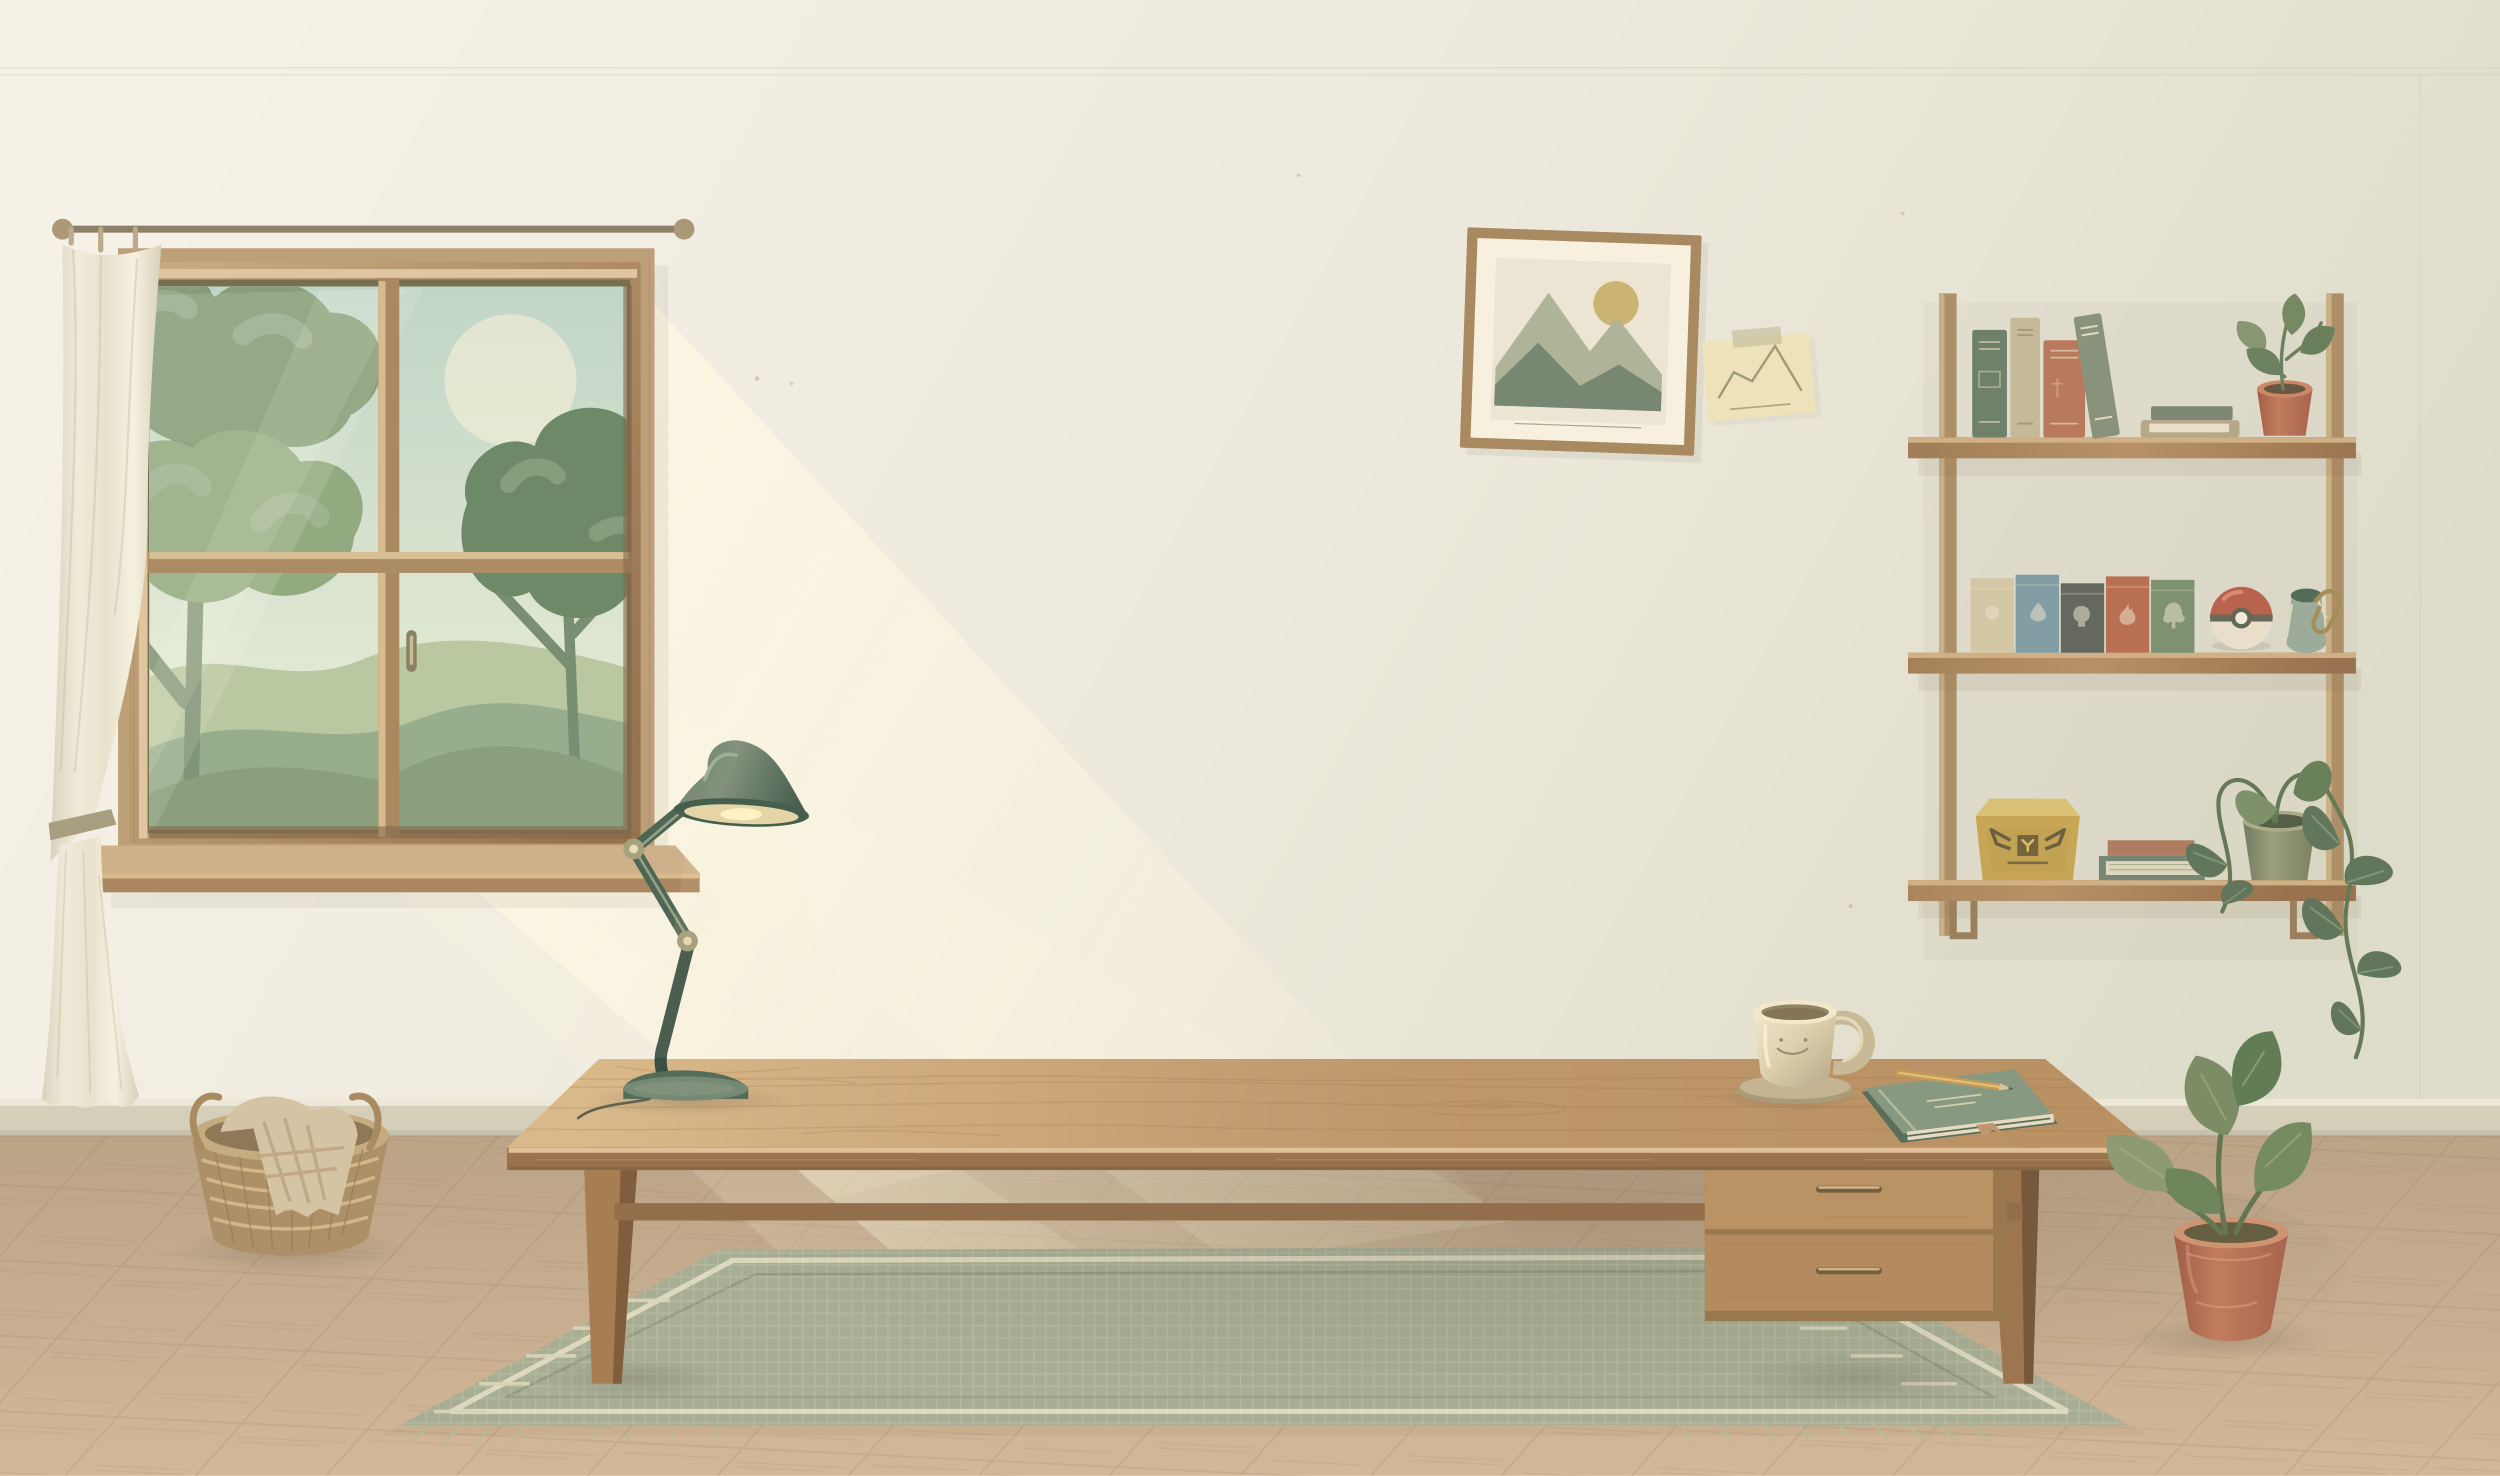
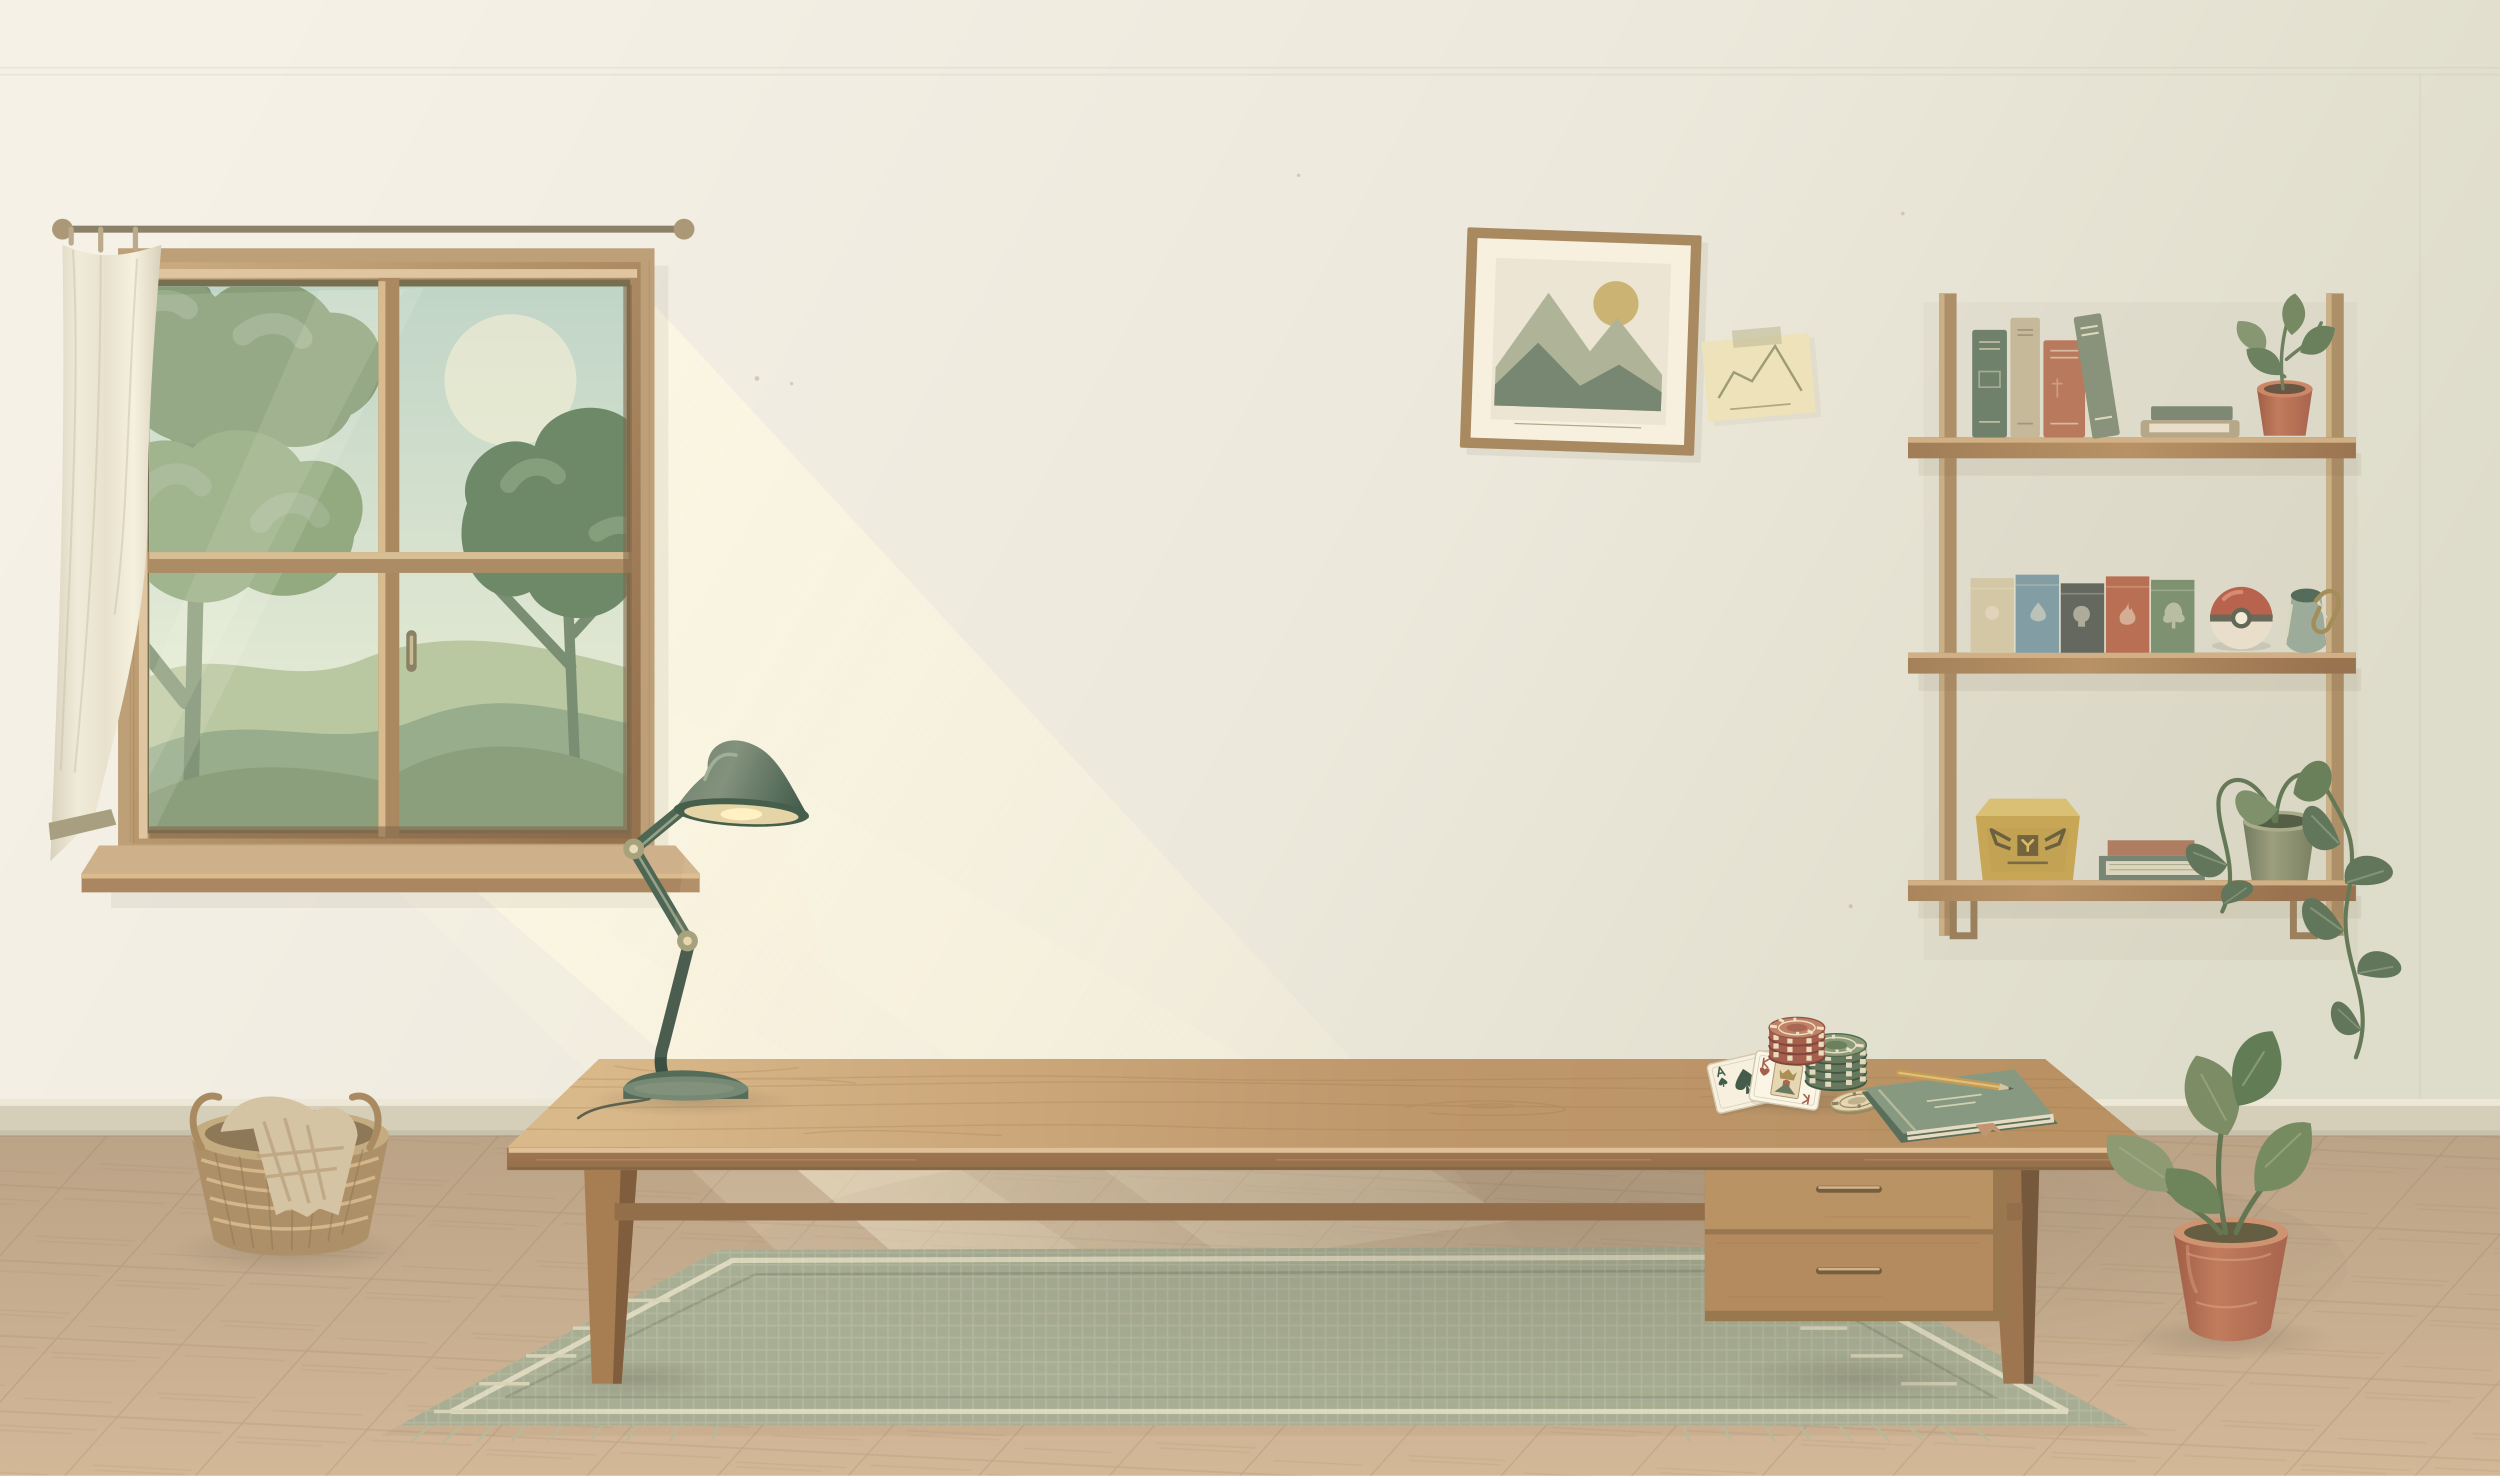
<svg xmlns="http://www.w3.org/2000/svg" viewBox="0 0 1440 850" fill="none">
  <defs>
    <linearGradient id="wall" x1="112" y1="50" x2="1230" y2="675" gradientUnits="userSpaceOnUse">
      <stop stop-color="#F5F1E7" />
      <stop offset=".58" stop-color="#ECE8DB" />
      <stop offset="1" stop-color="#DEDCCA" />
    </linearGradient>
    <linearGradient id="floor" x1="720" y1="635" x2="720" y2="850" gradientUnits="userSpaceOnUse">
      <stop stop-color="#B9A185" />
      <stop offset="1" stop-color="#D3B898" />
    </linearGradient>
    <linearGradient id="oak" x1="342" y1="603" x2="1190" y2="670" gradientUnits="userSpaceOnUse">
      <stop stop-color="#D9B88A" />
      <stop offset=".55" stop-color="#BE976B" />
      <stop offset="1" stop-color="#B99163" />
    </linearGradient>
    <linearGradient id="oakEdge" x1="750" y1="650" x2="750" y2="679" gradientUnits="userSpaceOnUse">
      <stop stop-color="#A88055" />
      <stop offset="1" stop-color="#906B47" />
    </linearGradient>
    <linearGradient id="wood" x1="0" y1="0" x2="1" y2=".2">
      <stop stop-color="#A07D57" />
      <stop offset=".48" stop-color="#B89266" />
      <stop offset="1" stop-color="#99724F" />
    </linearGradient>
    <linearGradient id="windowWood" x1="65" y1="220" x2="385" y2="400" gradientUnits="userSpaceOnUse">
      <stop stop-color="#C9AA7E" />
      <stop offset=".5" stop-color="#B39168" />
      <stop offset="1" stop-color="#96724F" />
    </linearGradient>
    <linearGradient id="sky" x1="220" y1="168" x2="220" y2="480" gradientUnits="userSpaceOnUse">
      <stop stop-color="#C1D5C7" />
      <stop offset=".52" stop-color="#D9E3CF" />
      <stop offset="1" stop-color="#EDF0DA" />
    </linearGradient>
    <linearGradient id="curtain" x1="0" y1="0" x2="1" y2="0">
      <stop stop-color="#D8D2BD" />
      <stop offset=".25" stop-color="#F0EAD9" />
      <stop offset=".5" stop-color="#E8E1CC" />
      <stop offset=".75" stop-color="#F6F0DF" />
      <stop offset="1" stop-color="#D7D1BB" />
    </linearGradient>
    <linearGradient id="sun" x1="280" y1="320" x2="914" y2="715" gradientUnits="userSpaceOnUse">
      <stop stop-color="#FFFAE3" stop-opacity=".72" />
      <stop offset="1" stop-color="#FFF9DC" stop-opacity="0" />
    </linearGradient>
    <linearGradient id="pot" x1="0" y1="0" x2="1" y2="0">
      <stop stop-color="#A15E46" />
      <stop offset=".38" stop-color="#C17C5D" />
      <stop offset="1" stop-color="#A8644D" />
    </linearGradient>
    <linearGradient id="sagePot" x1="0" y1="0" x2="1" y2="0">
      <stop stop-color="#747B60" />
      <stop offset=".4" stop-color="#9C9F7E" />
      <stop offset="1" stop-color="#787F60" />
    </linearGradient>
    <linearGradient id="lamp" x1="358" y1="437" x2="458" y2="478" gradientUnits="userSpaceOnUse">
      <stop stop-color="#607463" />
      <stop offset=".55" stop-color="#83927D" />
      <stop offset="1" stop-color="#425B4B" />
-     </linearGradient>
-     <linearGradient id="mug" x1="1011" y1="579" x2="1053" y2="622" gradientUnits="userSpaceOnUse">
-       <stop stop-color="#F2E9CE" />
-       <stop offset=".52" stop-color="#DED0AD" />
-       <stop offset="1" stop-color="#BCAF8D" />
    </linearGradient>
    <radialGradient id="ambient" cx="0" cy="0" r="1" gradientTransform="translate(920 697) scale(538 117)" gradientUnits="userSpaceOnUse">
      <stop stop-color="#554D3D" stop-opacity=".2" />
      <stop offset="1" stop-color="#554D3D" stop-opacity="0" />
    </radialGradient>
    <radialGradient id="deskShadow">
      <stop stop-color="#574E3E" stop-opacity=".23" />
      <stop offset="1" stop-color="#574E3E" stop-opacity="0" />
    </radialGradient>
    <pattern id="parquet" width="144" height="64" patternUnits="userSpaceOnUse" patternTransform="matrix(1 .05 -.58 .65 0 639)">
      <path d="M0 0H144V64H0V0ZM72 0V64" stroke="#8C7258" stroke-opacity=".22" />
      <path d="M4 12H67M6 16H55M82 42H139M86 46H138M11 52H62M79 9H137" stroke="#9B8063" stroke-opacity=".16" stroke-width="1.2" />
    </pattern>
    <pattern id="rugWeave" width="7" height="7" patternUnits="userSpaceOnUse">
      <path d="M0 .5H7M.5 0V7" stroke="#F3EBDD" stroke-opacity=".2" stroke-width=".7" />
    </pattern>
    <clipPath id="windowClip">
      <path d="M86 165H361V478H86Z" />
    </clipPath>
    <clipPath id="deskClip">
      <path d="M345 610H1178L1240 661H292L345 610Z" />
    </clipPath>
    <g id="leaf">
      <path d="M0 0C-16-21-29-19-25-5C-20 9-6 11 0 0Z" fill="#61765A" />
      <path d="M-1 0-21-10" stroke="#839376" stroke-width="1.2" />
    </g>
    <g id="book-lines" stroke="#EAE2C8" stroke-opacity=".5">
      <path d="M0 5H15M0 9H15M0 52H15" />
    </g>
  </defs>
  <path fill="url(#wall)" d="M0 0H1440V850H0Z" />
  <path d="M0 39H1440M0 43H1440" stroke="#C5C2AE" stroke-opacity=".25" />
  <path d="M1394 43V666" stroke="#C9C6B4" stroke-opacity=".3" />
  <path d="M0 648H1440V850H0Z" fill="url(#floor)" />
  <path d="M0 651H1440V850H0Z" fill="url(#parquet)" />
  <path d="M0 633H1440V654H0Z" fill="#D5CFBA" />
  <path d="M0 633H1440V637H0Z" fill="#EDE7D7" />
  <path d="M0 651H1440V655H0Z" fill="#8C876D" fill-opacity=".19" />
  <path d="m82 347 286-181 514 556-300 58L82 347Z" fill="url(#sun)" />
  <path d="m93 384 118 59 429 289-174 6L93 384Z" fill="#FFF8DD" fill-opacity=".16" />
  <path d="m238 384 122 10 512 309-163 24L238 384Z" fill="#FFF8DD" fill-opacity=".16" />
  <path d="M74 153H385V500H74Z" fill="#736850" fill-opacity=".09" />
  <path d="M68 143H377V493H68Z" fill="#BDA078" />
  <path d="M76 151H369V486H76Z" fill="url(#windowWood)" />
  <path d="M84 161H363V480H84Z" fill="#776F52" />
  <g clip-path="url(#windowClip)">
    <path d="M86 165H361V478H86Z" fill="url(#sky)" />
    <circle cx="294" cy="219" r="38" fill="#F5F1D6" fill-opacity=".61" />
    <path d="M75 396C121 365 159 399 206 381C250 362 298 366 377 389V488H75Z" fill="#BAC8A2" />
    <path d="M75 436C142 402 184 437 239 415C287 396 320 408 377 420V488H75Z" fill="#97AD8C" />
    <path d="m117 169-8 327M112 262l-44-50M113 280l55-67M107 404l-50-63M114 319l76-32" stroke="#829477" stroke-width="9" stroke-linecap="round" />
    <path d="M49 194c10-35 52-47 75-23 16-15 51-14 66 9 35 0 40 45 12 59-10 22-43 24-62 8-27 19-60 4-67-18-30 9-39-12-24-35Z" fill="#879E78" />
    <path d="M56 301c-6-32 30-58 55-43 19-19 52-9 62 8 27-5 45 20 31 43-3 30-38 42-61 29-24 19-57 5-63-12-15 3-24-10-24-25Z" fill="#93AA81" />
    <path d="M70 188c12-19 31-17 38-10M140 193c13-11 29-7 34 2M79 290c10-19 27-22 37-10M150 301c11-17 29-12 34-3" stroke="#ADBDA0" stroke-opacity=".5" stroke-width="12" stroke-linecap="round" />
    <path d="m325 294 8 191M329 384l-49-52M330 365l39-43" stroke="#798E72" stroke-width="6" stroke-linecap="round" />
    <path d="M269 290c-7-20 18-44 39-33 6-25 45-30 59-9 31-2 51 24 36 43 13 25-15 51-39 47-11 24-49 23-59 3-24 12-48-19-36-51Z" fill="#6E8968" />
    <path d="M293 279c9-14 23-11 28-5M344 307c13-9 25-3 30 4" stroke="#95AB87" stroke-width="10" stroke-linecap="round" stroke-opacity=".6" />
    <path d="M84 458c48-22 90-18 137-8 47-31 102-22 147 0v45H84Z" fill="#8B9F7D" />
    <path d="m83 170 161-4L90 476h-7V170Z" fill="#FFFEEB" fill-opacity=".12" />
    <path d="m184 167 49 0L86 447v-55l98-225Z" fill="#FFFEEB" fill-opacity=".11" />
  </g>
  <path d="M218 160H230V483H218Z" fill="#AA8961" />
  <path d="M218 162H222V482H218Z" fill="#D8BC90" />
  <path d="M85 318H364V330H85Z" fill="#AC8C64" />
  <path d="M86 318H362V322H86Z" fill="#D7BE94" />
  <path d="M81 155H367V160H81ZM80 155H85V483H80Z" fill="#DFC6A0" />
  <path d="M359 164H364V483H359ZM86 476H364V483H86Z" fill="#826849" fill-opacity=".6" />
  <path d="M57 487H389L403 503H47L57 487Z" fill="#CEB18A" />
  <path d="M47 503H403V514H47Z" fill="#AA8760" />
  <path d="M47 503H403V506H47Z" fill="#DBBB8E" />
  <path d="M64 514H386V523H64Z" fill="#665F48" fill-opacity=".08" />
  <path d="M75 150v335M77 150v335M374 150v335" stroke="#886E4E" stroke-width=".7" stroke-opacity=".23" />
  <rect x="234" y="363" width="6" height="24" rx="3" fill="#8A8264" />
  <path d="M237 367v15" stroke="#C8BD95" stroke-width="2" stroke-linecap="round" />
  <path d="M40 132H390" stroke="#8B8168" stroke-width="4" stroke-linecap="round" />
  <circle cx="36" cy="132" r="6" fill="#AB9876" />
  <circle cx="394" cy="132" r="6" fill="#AB9876" />
  <path d="M36 141c19 8 32 8 57 0-5 58-8 110-8 155 0 63-19 126-31 176L29 496c5-122 9-233 7-355Z" fill="url(#curtain)" />
  <path d="M42 144c5 77-3 205-7 300M58 147c0 95-5 197-15 298M79 149c-6 86-5 148-13 205" stroke="#C9C2AB" stroke-opacity=".5" stroke-width="1.2" />
  <path d="m28 474 36-8 3 9-38 9-1-10Z" fill="#A79F7F" />
-   <path d="M34 487c-3 44-3 93-10 146 7 7 14 0 20 4 7 4 16-5 22-1 7 4 11 0 14-5-17-56-21-108-22-149l-24 5Z" fill="url(#curtain)" />
-   <path d="m38 490-5 131M48 490l4 140M57 504l13 124" stroke="#C5BDA5" stroke-opacity=".45" />
  <path d="M41 140v-8M58 144v-12M78 143v-11" stroke="#BBAA8C" stroke-width="3" stroke-linecap="round" />
  <g transform="rotate(2 904 197)">
    <rect x="847" y="137" width="135" height="127" rx="1" fill="#514D3A" fill-opacity=".08" />
    <rect x="843" y="133" width="135" height="127" rx="1" fill="#A98960" />
    <rect x="849" y="139" width="123" height="115" fill="#F7F0DE" />
    <rect x="860" y="150" width="101" height="93" fill="#ECE5D3" />
    <circle cx="930" cy="174" r="13" fill="#CBB374" />
    <path d="m862 213 29-44 25 33 15-20 27 32v21h-96v-22Z" fill="#AFB397" />
    <path d="m862 223 24-25 25 24 22-13 25 15v11h-96v-12Z" fill="#788772" />
    <path d="M874 245H947" stroke="#B1A68B" stroke-width=".7" />
  </g>
  <g transform="rotate(-5 1004 218)">
    <path d="M985 198h62v46h-62z" fill="#AAA080" fill-opacity=".12" />
    <path d="M982 195h62v46h-62z" fill="#EEE2BA" />
    <path d="m989 228 10-14 10 6 15-19 13 27" stroke="#9D9C76" stroke-width="1.4" />
    <path d="M995 235h35" stroke="#B2A685" />
    <path d="M1000 190h28v10h-28z" fill="#BEBB97" fill-opacity=".6" />
  </g>
  <g fill="#A19577" fill-opacity=".36">
    <circle cx="436" cy="218" r="1.4" />
    <circle cx="456" cy="221" r="1" />
    <circle cx="1066" cy="522" r="1.2" />
    <circle cx="1096" cy="123" r="1.1" />
    <circle cx="748" cy="101" r="1" />
  </g>
  <path d="M1108 174h250v379h-250z" fill="#716B50" fill-opacity=".045" />
  <path d="M1117 169h10v370h-10zM1340 169h10v370h-10z" fill="#AE9068" />
  <path d="M1117 169h3v370h-3zM1340 169h3v370h-3z" fill="#CBB086" />
  <path d="M1105 261h255v13h-255zM1105 385h255v13h-255zM1105 516h255v13h-255z" fill="#755F42" fill-opacity=".09" />
  <path d="M1099 252h258v12h-258zM1099 376h258v12h-258zM1099 507h258v12h-258z" fill="url(#wood)" />
  <path d="M1099 252h258v3h-258zM1099 376h258v3h-258zM1099 507h258v3h-258z" fill="#D0B084" />
  <path d="M1125 519v20h12v-20M1321 519v20h12v-20" stroke="#9A805D" stroke-width="4" />
  <rect x="1136" y="190" width="20" height="62" rx="1.5" fill="#6F806B" />
  <rect x="1158" y="183" width="17" height="69" rx="1.5" fill="#C6B99A" />
  <rect x="1177" y="196" width="24" height="56" rx="1.5" fill="#B9795D" />
  <g transform="rotate(-9 1211 250)">
    <rect x="1205" y="181" width="16" height="71" rx="1.5" fill="#89927A" />
    <path d="M1208 188h10M1208 192h10M1208 241h10" stroke="#DDD9BE" stroke-width="1.2" />
  </g>
  <path d="M1140 197h12M1140 201h12M1140 243h12M1181 202h16M1181 206h16M1181 244h16" stroke="#E0D8B9" stroke-opacity=".7" />
  <path d="M1162 190h9M1162 193h9M1162 244h9" stroke="#887F64" stroke-opacity=".6" />
  <path d="M1140 214h12v9h-12z" stroke="#C5CAA8" stroke-opacity=".6" />
  <path d="M1185 218v11m-3-8h6" stroke="#DEC5A1" stroke-opacity=".5" />
  <rect x="1233" y="242" width="57" height="10" rx="2" fill="#B6A789" />
  <path d="M1238 244h46v5h-46" fill="#E9DFC9" />
  <rect x="1239" y="234" width="47" height="8" rx="1" fill="#7E8874" />
  <path d="m1300 224 4 27h24l4-27h-32Z" fill="url(#pot)" />
  <ellipse cx="1316" cy="224" rx="16" ry="5" fill="#CB8766" />
  <ellipse cx="1316" cy="224" rx="12" ry="3" fill="#695643" />
  <path d="M1315 224c-2-16-1-29 5-47M1316 217c-13-9-17-19-17-29M1317 207c8-7 15-10 20-21" stroke="#6E8060" stroke-width="2" stroke-linecap="round" />
  <path d="M1320 193c-8-8-7-20 2-24 8 8 8 17-2 24Z" fill="#768963" />
  <path d="M1304 203c-11-1-18-9-15-18 11-1 20 7 15 18Z" fill="#879772" />
  <path d="M1325 203c1-13 10-18 20-14-2 13-10 18-20 14Z" fill="#6A805C" />
  <path d="M1314 216c-12 1-20-6-20-15 13-3 21 4 20 15Z" fill="#6B815F" />
  <path d="M1135 333h25v43h-25z" fill="#D3C7A6" />
  <path d="M1161 331h25v45h-25z" fill="#829DA3" />
  <path d="M1187 336h25v40h-25z" fill="#65685F" />
  <path d="M1213 332h25v44h-25z" fill="#B96F54" />
  <path d="M1239 334h25v42h-25z" fill="#7E9170" />
  <path d="M1135 339h25M1161 337h25M1187 342h25M1213 338h25M1239 340h25" stroke="#F2E8C8" stroke-opacity=".25" />
  <g opacity=".56" fill="#E7DFC7">
    <circle cx="1147.5" cy="353" r="4" />
    <path d="M1174 347c-6 7-6 10 0 11 6-1 6-4 0-11Z" />
    <path d="M1199 349c-6 0-6 8-2 9v3h4v-3c4-1 4-9-2-9Z" />
    <path d="M1226 347c-1 5-6 5-5 10 0 4 9 4 9-1 0-3-2-3-2-6-1 2-2 2-2-3Z" />
    <path d="M1252 347c-3 0-6 4-5 7-3 4 1 6 4 4v4h2v-4c5 2 7-2 4-4 0-4-2-7-5-7Z" />
  </g>
  <ellipse cx="1291" cy="372" rx="17" ry="3" fill="#5D614C" fill-opacity=".15" />
  <circle cx="1291" cy="356" r="18" fill="#E8DECA" />
  <path d="M1273 356a18 18 0 0 1 36 0h-36Z" fill="#B7634E" />
  <path d="M1273 356h36" stroke="#696A59" stroke-width="4" />
  <circle cx="1291" cy="356" r="6" fill="#626756" />
  <circle cx="1291" cy="356" r="3.5" fill="#F2EBD7" />
  <path d="M1281 345c3-3 6-4 10-4" stroke="#D78C72" stroke-width="2.4" stroke-linecap="round" />
  <path d="M1320 343c4-4 12-4 17 0l3 28c-5 7-19 7-23 0l3-28Z" fill="#9DAB9A" />
  <ellipse cx="1328.5" cy="343" rx="9" ry="4" fill="#556C5B" />
  <path d="m1320 348-3 19M1335 346l5 10" stroke="#D7D8BD" stroke-width="1.7" />
  <path d="M1334 346c8-11 16-4 12 6l-5 10c-5 5-10 0-8-5l3-7" stroke="#A38D58" stroke-width="2.5" stroke-linecap="round" />
  <path d="M1138 470h60l-4 37h-52l-4-37Z" fill="#C7A655" />
  <path d="m1138 470 8-10h44l8 10h-60Z" fill="#DAC075" />
  <path d="M1144 477h48l-3 25h-42l-3-25Z" fill="#B3944E" fill-opacity=".22" />
  <path d="m1158 484-11-6 3 8 8 3m20-5 11-6-3 8-8 3" stroke="#6C6040" stroke-width="2" stroke-linejoin="round" />
  <path d="M1162 481h12v12h-12z" fill="#73643D" />
  <path d="m1165 484 3 3 3-3m-3 3v3" stroke="#DBBD66" stroke-width="1.5" stroke-linecap="round" />
  <path d="M1157 497h22" stroke="#796B44" stroke-width="1.5" stroke-linecap="round" />
  <path d="M1209 493h61v14h-61z" fill="#788675" />
  <path d="M1213 496h54v8h-54" fill="#DCD6BD" />
  <path d="M1215 498h49M1215 501h49" stroke="#ACA98E" stroke-width=".6" />
  <path d="M1214 484h50v9h-50z" fill="#AE7D62" />
  <path d="m1292 473 5 34h32l5-34h-42Z" fill="url(#sagePot)" />
  <ellipse cx="1313" cy="473" rx="21" ry="6" fill="#A8AC89" />
  <ellipse cx="1313" cy="473" rx="16" ry="4" fill="#555F46" />
  <path d="M1311 473c1-28 19-36 31-15 12 22 16 27 10 61-6 35 18 56 5 90M1310 473c-9-29-29-29-32-13-2 19 14 40 2 65" stroke="#667957" stroke-width="2.4" stroke-linecap="round" />
  <path d="M1312 466c-21-20-29-8-22 3 9 11 16 6 22-3Z" fill="#7E916A" />
  <path d="M1321 457c3-21 20-24 22-11 1 14-14 21-22 11Z" fill="#6A805A" />
  <g transform="translate(1348 486) rotate(19)">
    <use href="#leaf" />
  </g>
  <g transform="translate(1351 509) rotate(136)">
    <use href="#leaf" />
  </g>
  <g transform="translate(1350 536) rotate(9)">
    <use href="#leaf" />
  </g>
  <g transform="translate(1358 561) rotate(143) scale(.9)">
    <use href="#leaf" />
  </g>
  <g transform="translate(1360 593) rotate(16) scale(.77)">
    <use href="#leaf" />
  </g>
  <g transform="translate(1283 498) rotate(-6) scale(.9)">
    <use href="#leaf" />
  </g>
  <g transform="translate(1281 521) rotate(118) scale(.7)">
    <use href="#leaf" />
  </g>
  <path d="m408 726 637-3 193 104H219l189-101Z" fill="#736A52" fill-opacity=".08" />
  <path d="m414 720 623-2 189 103H230l184-101Z" fill="#A8AE93" />
  <path d="m422 726 607-2 162 89H260l162-87Z" stroke="#DCD8BD" stroke-width="3" />
  <path d="m435 734 583-2 131 73H291l144-71Z" stroke="#747F68" stroke-opacity=".4" stroke-width="1.5" />
  <path d="m414 720 623-2 189 103H230l184-101Z" fill="url(#rugWeave)" />
  <path d="m360 749 26 0m-56 16h29m-56 16h29m-56 16h29m-55 16h31m726-64h27m3 16h27m2 16h30m-1 16h32m-4 16h32" stroke="#D8D3B7" stroke-width="2" />
  <path d="m247 822-10 8m28-8-9 8m27-8-8 8m27-8-7 8m28-8-7 8m30-8-6 8m26-8-5 8m29-8-4 8m27-8-3 8m726-8 10 8m-28-8 9 8m-27-8 8 8m-27-8 7 8m-28-8 7 8m-30-8 6 8m-26-8 5 8m-29-8 4 8m-27-8 3 8" stroke="#B8B99B" stroke-width="1.4" stroke-linecap="round" />
  <ellipse cx="888" cy="730" rx="464" ry="82" fill="url(#ambient)" />
  <ellipse cx="1072" cy="794" rx="76" ry="15" fill="url(#deskShadow)" />
  <ellipse cx="365" cy="794" rx="55" ry="12" fill="url(#deskShadow)" />
  <path d="M336 660h32l-10 137h-17l-5-137Z" fill="#A77E52" />
  <path d="M358 660h10l-10 137h-5l5-137Z" fill="#805E3D" />
  <path d="M1145 660h30l-4 137h-17l-9-137Z" fill="#9D754E" />
  <path d="M1164 660h11l-4 137h-5l-2-137Z" fill="#76583D" />
  <path d="M354 693h811v10H354Z" fill="#926F4A" />
  <path d="M982 659h174v102H982Z" fill="#99774F" />
  <path d="M982 665h166v43H982Z" fill="#BA9364" />
  <path d="M982 711h166v44H982Z" fill="#B38B5F" />
  <path d="M988 670h152M988 716h152M995 747h89M1051 701h84" stroke="#997447" stroke-opacity=".25" stroke-width=".7" />
  <path d="M1048 685h34M1048 732h34" stroke="#765F40" stroke-width="4" stroke-linecap="round" />
  <path d="M1048 684h34M1048 731h34" stroke="#D2B388" stroke-width="1.5" stroke-linecap="round" />
  <path d="M345 610H1178L1240 661H292L345 610Z" fill="url(#oak)" />
  <g clip-path="url(#deskClip)" stroke="#967144" stroke-width=".85" opacity=".22">
    <path d="M298 621c155 3 240-4 367 0s285-3 540 1M316 626c183 1 260-5 417-2s354 5 478 2M281 638c177 1 312-6 499-2s347-1 444 3M278 650c155 3 301-5 402-1s405 0 560 3" />
    <path d="M354 614c29 6 84 4 106 1m-61 8c21-3 78-2 94 1m486 8c25-2 73-1 94 1m-39 6c24-3 82-1 100 1M463 653c36-4 84 0 114 1" />
    <path d="M809 638c29-6 80-4 91 0 12 4-49 6-77 3M843 637c17-2 28-1 29 0s-21 2-29 0" />
  </g>
  <path d="M292 661H1240V674H292V661Z" fill="url(#oakEdge)" />
  <path d="M293 661H1239V664H293Z" fill="#DFC097" />
  <path d="M293 673H1239" stroke="#775D40" stroke-width="1.2" stroke-opacity=".55" />
  <path d="M309 668h219m207 0h216m123 0h151" stroke="#BF996C" stroke-opacity=".4" />
  <ellipse cx="398" cy="634" rx="61" ry="9" fill="url(#deskShadow)" />
  <path d="M385 626c-4-6-6-15-3-24l15-59" stroke="#394F42" stroke-width="7" stroke-linecap="round" />
  <path d="m397 543-32-54 44-36" stroke="#4E6654" stroke-width="7" stroke-linecap="round" stroke-linejoin="round" />
  <path d="m396 540-30-50 40-34" stroke="#95A189" stroke-width="1.5" stroke-linecap="round" stroke-linejoin="round" />
  <circle cx="396" cy="542" r="6" fill="#9C9B76" />
  <circle cx="396" cy="542" r="2.5" fill="#E3D5A9" />
  <circle cx="365" cy="489" r="6" fill="#A7A17C" />
  <circle cx="365" cy="489" r="2.5" fill="#E8DDB9" />
  <path d="M359 627c5-14 62-14 72 0v6h-72v-6Z" fill="#556C59" />
  <ellipse cx="395" cy="627" rx="36" ry="7" fill="#768975" />
  <ellipse cx="394" cy="627" rx="29" ry="4" fill="#82917B" />
  <path d="M408 445c-3-15 11-23 26-16 14 6 21 23 32 42l-78-4c7-10 12-16 20-22Z" fill="url(#lamp)" />
  <path d="M406 449c4-12 10-16 18-14" stroke="#A1AF96" stroke-width="2" stroke-linecap="round" />
  <ellipse cx="427" cy="468" rx="39" ry="8" transform="rotate(3 427 468)" fill="#465E4C" />
  <ellipse cx="427" cy="469" rx="33" ry="5.5" transform="rotate(3 427 469)" fill="#E5D5A6" />
  <ellipse cx="427" cy="469" rx="12" ry="3.5" fill="#FFF1C3" />
  <path d="m397 477-20 132h113l-35-128-58-4Z" fill="#FFF3CB" fill-opacity=".09" />
  <path d="M374 633c-13 3-31 3-41 11" stroke="#5F614F" stroke-width="1.5" stroke-linecap="round" />
-   <ellipse cx="1031" cy="632" rx="41" ry="8" fill="url(#deskShadow)" />
-   <ellipse cx="1034" cy="628" rx="34" ry="8" fill="#A99A78" />
-   <ellipse cx="1034" cy="626" rx="32" ry="7" fill="#C4B491" />
-   <path d="M1054 587c28-7 30 31 2 28" stroke="#C8BA96" stroke-width="8" />
-   <path d="M1055 587c19-5 24 19 7 24" stroke="#E4D8B7" stroke-width="2" stroke-linecap="round" />
-   <path d="M1010 582h48l-4 36c-3 11-36 11-40 0l-4-36Z" fill="url(#mug)" />
-   <ellipse cx="1034" cy="583" rx="24" ry="7" fill="#F3E7C9" />
-   <ellipse cx="1034" cy="583" rx="19.5" ry="4.5" fill="#918467" />
-   <ellipse cx="1034" cy="584" rx="18" ry="3.5" fill="#83745A" />
-   <path d="M1017 591c-1 12 1 20 2 23" stroke="#FCF3DC" stroke-opacity=".75" stroke-width="2" stroke-linecap="round" />
-   <path d="M1024 604c4 4 13 4 17 0" stroke="#93916C" stroke-width="1.2" stroke-linecap="round" />
-   <circle cx="1026" cy="599" r="1.1" fill="#93916C" />
-   <circle cx="1040" cy="599" r="1.1" fill="#93916C" />
+   <g id="poker-cards">
+     <ellipse cx="1038" cy="634" rx="53" ry="10" fill="url(#deskShadow)" />
+     <g transform="rotate(-13 1013 628)">
+       <rect x="988" y="609" width="39" height="29" rx="2.5" fill="#816F54" fill-opacity=".2" />
+       <rect x="987" y="607" width="39" height="29" rx="2.5" fill="#F7F0DE" stroke="#D2C8AD" stroke-width=".8" />
+       <rect x="989.5" y="609.5" width="34" height="24" rx="1.5" stroke="#D8CFB8" stroke-width=".45" />
+       <path d="m992 615 2-5 2 5m-3.3-1.5h2.6" stroke="#445C4B" stroke-width=".9" stroke-linecap="round" stroke-linejoin="round" />
+       <path d="M993.9 616c-2.6 2.5-3.3 3.8-1.8 4.3.8.3 1.3-.1 1.8-.8.5.7 1 1.1 1.8.8 1.5-.5.8-1.8-1.8-4.3Z" fill="#445C4B" />
+       <path d="M993.9 619v2.5" stroke="#445C4B" stroke-width=".8" />
+       <path d="M1007 614c-6.7 6.5-8.4 10-4.5 11.4 2.1.7 3.5-.4 4.5-2.3 1.1 1.9 2.4 3 4.5 2.3 3.9-1.4 2.2-4.9-4.5-11.4Z" fill="#445C4B" />
+       <path d="m1007 622-1.6 6.5h3.2l-1.6-6.5Z" fill="#445C4B" />
+       <path d="m1017 629 2 5 2-5m-3.3 1.5h2.6" stroke="#445C4B" stroke-width=".9" stroke-linecap="round" stroke-linejoin="round" />
+     </g>
+     <g transform="rotate(9 1030 630)">
+       <rect x="1009" y="610" width="40" height="29" rx="2.5" fill="#816F54" fill-opacity=".16" />
+       <rect x="1008" y="608" width="40" height="29" rx="2.5" fill="#FBF5E5" stroke="#D2C8AD" stroke-width=".8" />
+       <rect x="1010.5" y="610.5" width="35" height="24" rx="1.5" stroke="#D8CFB8" stroke-width=".45" />
+       <path d="M1013 612v5m3-5-3 2.5 3 2.5" stroke="#A65E4D" stroke-width=".9" stroke-linecap="round" stroke-linejoin="round" />
+       <path d="M1014.5 622c-3.8-2.2-3.3-5.2-1.1-4.6.5.1.9.6 1.1.9.2-.3.6-.8 1.1-.9 2.2-.6 2.7 2.4-1.1 4.6Z" fill="#A65E4D" />
+       <rect x="1020" y="613" width="16" height="19" rx="1" fill="#E6D6B2" stroke="#AF9273" stroke-width=".55" />
+       <path d="m1023 617 2 2 3-3 3 3 2-2-1 5h-8l-1-5Z" fill="#AA8F57" />
+       <path d="m1026 623 2-1 2 1v3h-4v-3Z" fill="#A96750" />
+       <path d="m1022 630 5-5h2l5 5h-12Z" fill="#687B60" />
+       <path d="M1042 634v-5m-3 5 3-2.5-3-2.5" stroke="#A65E4D" stroke-width=".9" stroke-linecap="round" stroke-linejoin="round" />
+     </g>
+     <path d="M1040 602v20c0 8 35 8 35 0v-20h-35Z" fill="#66795E" />
+     <path d="M1040 607c0 8 35 8 35 0m-35 5c0 8 35 8 35 0m-35 5c0 8 35 8 35 0m-35 5c0 8 35 8 35 0" stroke="#405842" stroke-width="1.1" />
+     <path d="m1044 606 0 19m9-17v19m12-20v19m8-21v18" stroke="#E2D8BB" stroke-width="3.4" stroke-dasharray="3 2" />
+     <ellipse cx="1057.5" cy="602" rx="17.5" ry="6.6" fill="#8B9B78" stroke="#526B4E" stroke-width=".8" />
+     <ellipse cx="1057.5" cy="602" rx="11.5" ry="4.4" stroke="#E7E0C6" stroke-width=".8" />
+     <path d="m1040.5 601 4.5.5m28.5 1-4.5-.5m-13-6 .3 2.2m2 8-.3-2.2m-12.8-7.1 3 1.7m18.4 6.9-3.1-1.7" stroke="#E7E0C6" stroke-width="1.8" />
+     <ellipse cx="1057.5" cy="602" rx="6.5" ry="2.5" fill="#6C805D" />
+     <path d="M1019 592v16c0 7 32 7 32 0v-16h-32Z" fill="#A65E4D" />
+     <path d="M1019 597c0 7 32 7 32 0m-32 5c0 7 32 7 32 0m-32 6c0 7 32 7 32 0" stroke="#7E453D" stroke-width="1.1" />
+     <path d="m1023 596v15m8-13v15m11-15v14m7-17v15" stroke="#EADDBF" stroke-width="3" stroke-dasharray="3 2" />
+     <ellipse cx="1035" cy="592" rx="16" ry="6" fill="#C28268" stroke="#935644" stroke-width=".8" />
+     <ellipse cx="1035" cy="592" rx="10.5" ry="4" stroke="#EDE2C6" stroke-width=".8" />
+     <path d="m1019.5 591 4 .5m27 1-4-.5m-12.8-5.8.3 2m1.5 7.9-.1-2.1m-10.7-7 2.8 1.6m16.6 6.6-2.8-1.6" stroke="#EDE2C6" stroke-width="1.7" />
+     <ellipse cx="1035" cy="592" rx="6" ry="2.3" fill="#A96854" />
+     <g transform="rotate(-9 1070 636)">
+       <ellipse cx="1070" cy="636" rx="15" ry="5.5" fill="#9A885F" />
+       <ellipse cx="1070" cy="634" rx="15" ry="5.5" fill="#E4D7B2" stroke="#B9A77D" stroke-width=".7" />
+       <ellipse cx="1070" cy="634" rx="10" ry="3.6" stroke="#9A8760" stroke-width=".7" />
+       <path d="m1055.5 633.5 3.7.2m25.2.6-3.7-.2m-11.7-5.2.2 2m1.6 7.3-.2-2" stroke="#8A8060" stroke-width="1.8" />
+       <ellipse cx="1070" cy="634" rx="5.5" ry="2" fill="#C1B28B" />
+     </g>
+   </g>
  <g transform="rotate(-7 1121 640)">
    <path d="M1074 623h87l23 32h-91l-19-32Z" fill="#596F5C" />
    <path d="M1076 621h87l19 29h-87l-19-29Z" fill="#879981" />
    <path d="M1097 650h84v3h-84" stroke="#E6DBC0" stroke-width="2" />
    <path d="m1084 623 18 26" stroke="#B5B99A" stroke-width="1.4" />
    <path d="M1111 633h31m-27 4h23" stroke="#D1D0B0" stroke-width="1" stroke-linecap="round" />
    <path d="m1137 650 4 8 5-4 6 3-5-7" fill="#C39470" />
  </g>
  <path d="m1094 618 57 8" stroke="#C39A56" stroke-width="4" stroke-linecap="round" />
  <path d="m1094 618 57 8" stroke="#E0BF78" stroke-width="1.3" stroke-linecap="round" />
  <path d="m1152 624 7 3-8 1" fill="#D6C5A1" />
  <path d="m1157 626 3 1-3 1" fill="#5E6552" />
  <ellipse cx="167" cy="720" rx="70" ry="15" fill="url(#deskShadow)" />
  <path d="m110 654 13 60c14 13 76 12 89-1l12-59H110Z" fill="#AD9068" />
  <ellipse cx="167" cy="654" rx="57" ry="15" fill="#C5AB80" />
  <ellipse cx="167" cy="653" rx="49" ry="11" fill="#8D7858" />
  <path d="M116 668c30 10 72 10 102-1M119 679c31 10 67 10 97-1M121 690c26 8 65 9 93-1M123 702c28 8 61 8 89-1" stroke="#D4B68A" stroke-width="2" />
  <path d="m124 664 11 53m3-51 8 53m7-52 4 53m12-54-1 54m15-54-5 53m19-55-8 51m20-53-12 49" stroke="#8C7657" stroke-opacity=".5" stroke-width="1" />
  <path d="M127 652c6-23 35-26 54-12 11-6 24 0 25 14l-11 46-11-4-7 5-10-5-8 4-13-50-19 2Z" fill="#D4C4A4" />
  <path d="m152 646 15 46m-3-48 14 49m-1-45 10 43m-39-25 50-5m-46 17 42-5" stroke="#B99F79" stroke-opacity=".7" stroke-width="2" />
  <path d="M116 661c-11-19-1-33 10-29M213 661c11-19 1-33-10-29" stroke="#AA8B61" stroke-width="4" stroke-linecap="round" />
  <ellipse cx="1283" cy="771" rx="63" ry="13" fill="url(#deskShadow)" />
  <path d="m1252 710 9 55c7 10 40 10 47 0l10-55h-66Z" fill="url(#pot)" />
  <ellipse cx="1285" cy="710" rx="33" ry="9" fill="#CE9472" />
  <ellipse cx="1285" cy="710" rx="27" ry="6" fill="#655E42" />
  <path d="M1282 710c-8-39-4-67 9-95M1288 710c9-23 29-40 39-62M1279 710c-13-16-36-22-44-43" stroke="#657653" stroke-width="3" stroke-linecap="round" />
  <path d="M1283 654c-25-4-31-30-18-46 22 4 33 25 18 46Z" fill="#7C8C64" />
  <path d="M1289 637c-9-24 1-43 20-43 12 23 2 40-20 43Z" fill="#627C55" />
  <path d="M1299 686c-4-27 14-43 32-39 4 27-10 41-32 39Z" fill="#778B60" />
  <path d="M1252 686c-25 3-42-13-38-32 26-3 43 12 38 32Z" fill="#8E9A71" />
  <path d="M1279 699c-22 2-35-11-31-26 23-1 33 11 31 26Z" fill="#6E845B" />
  <path d="m1282 645-14-26m24 6 12-19m1 66 20-19m-79 25-25-17" stroke="#A7B18C" stroke-opacity=".55" stroke-width="1.2" stroke-linecap="round" />
  <path d="M1260 722c12 5 39 5 48 0M1265 750c10 4 24 4 35 0" stroke="#DAA384" stroke-opacity=".55" stroke-width="1.3" />
  <path d="M1260 718c0 11 2 20 5 26" stroke="#E0AC89" stroke-opacity=".38" stroke-width="2" stroke-linecap="round" />
</svg>
